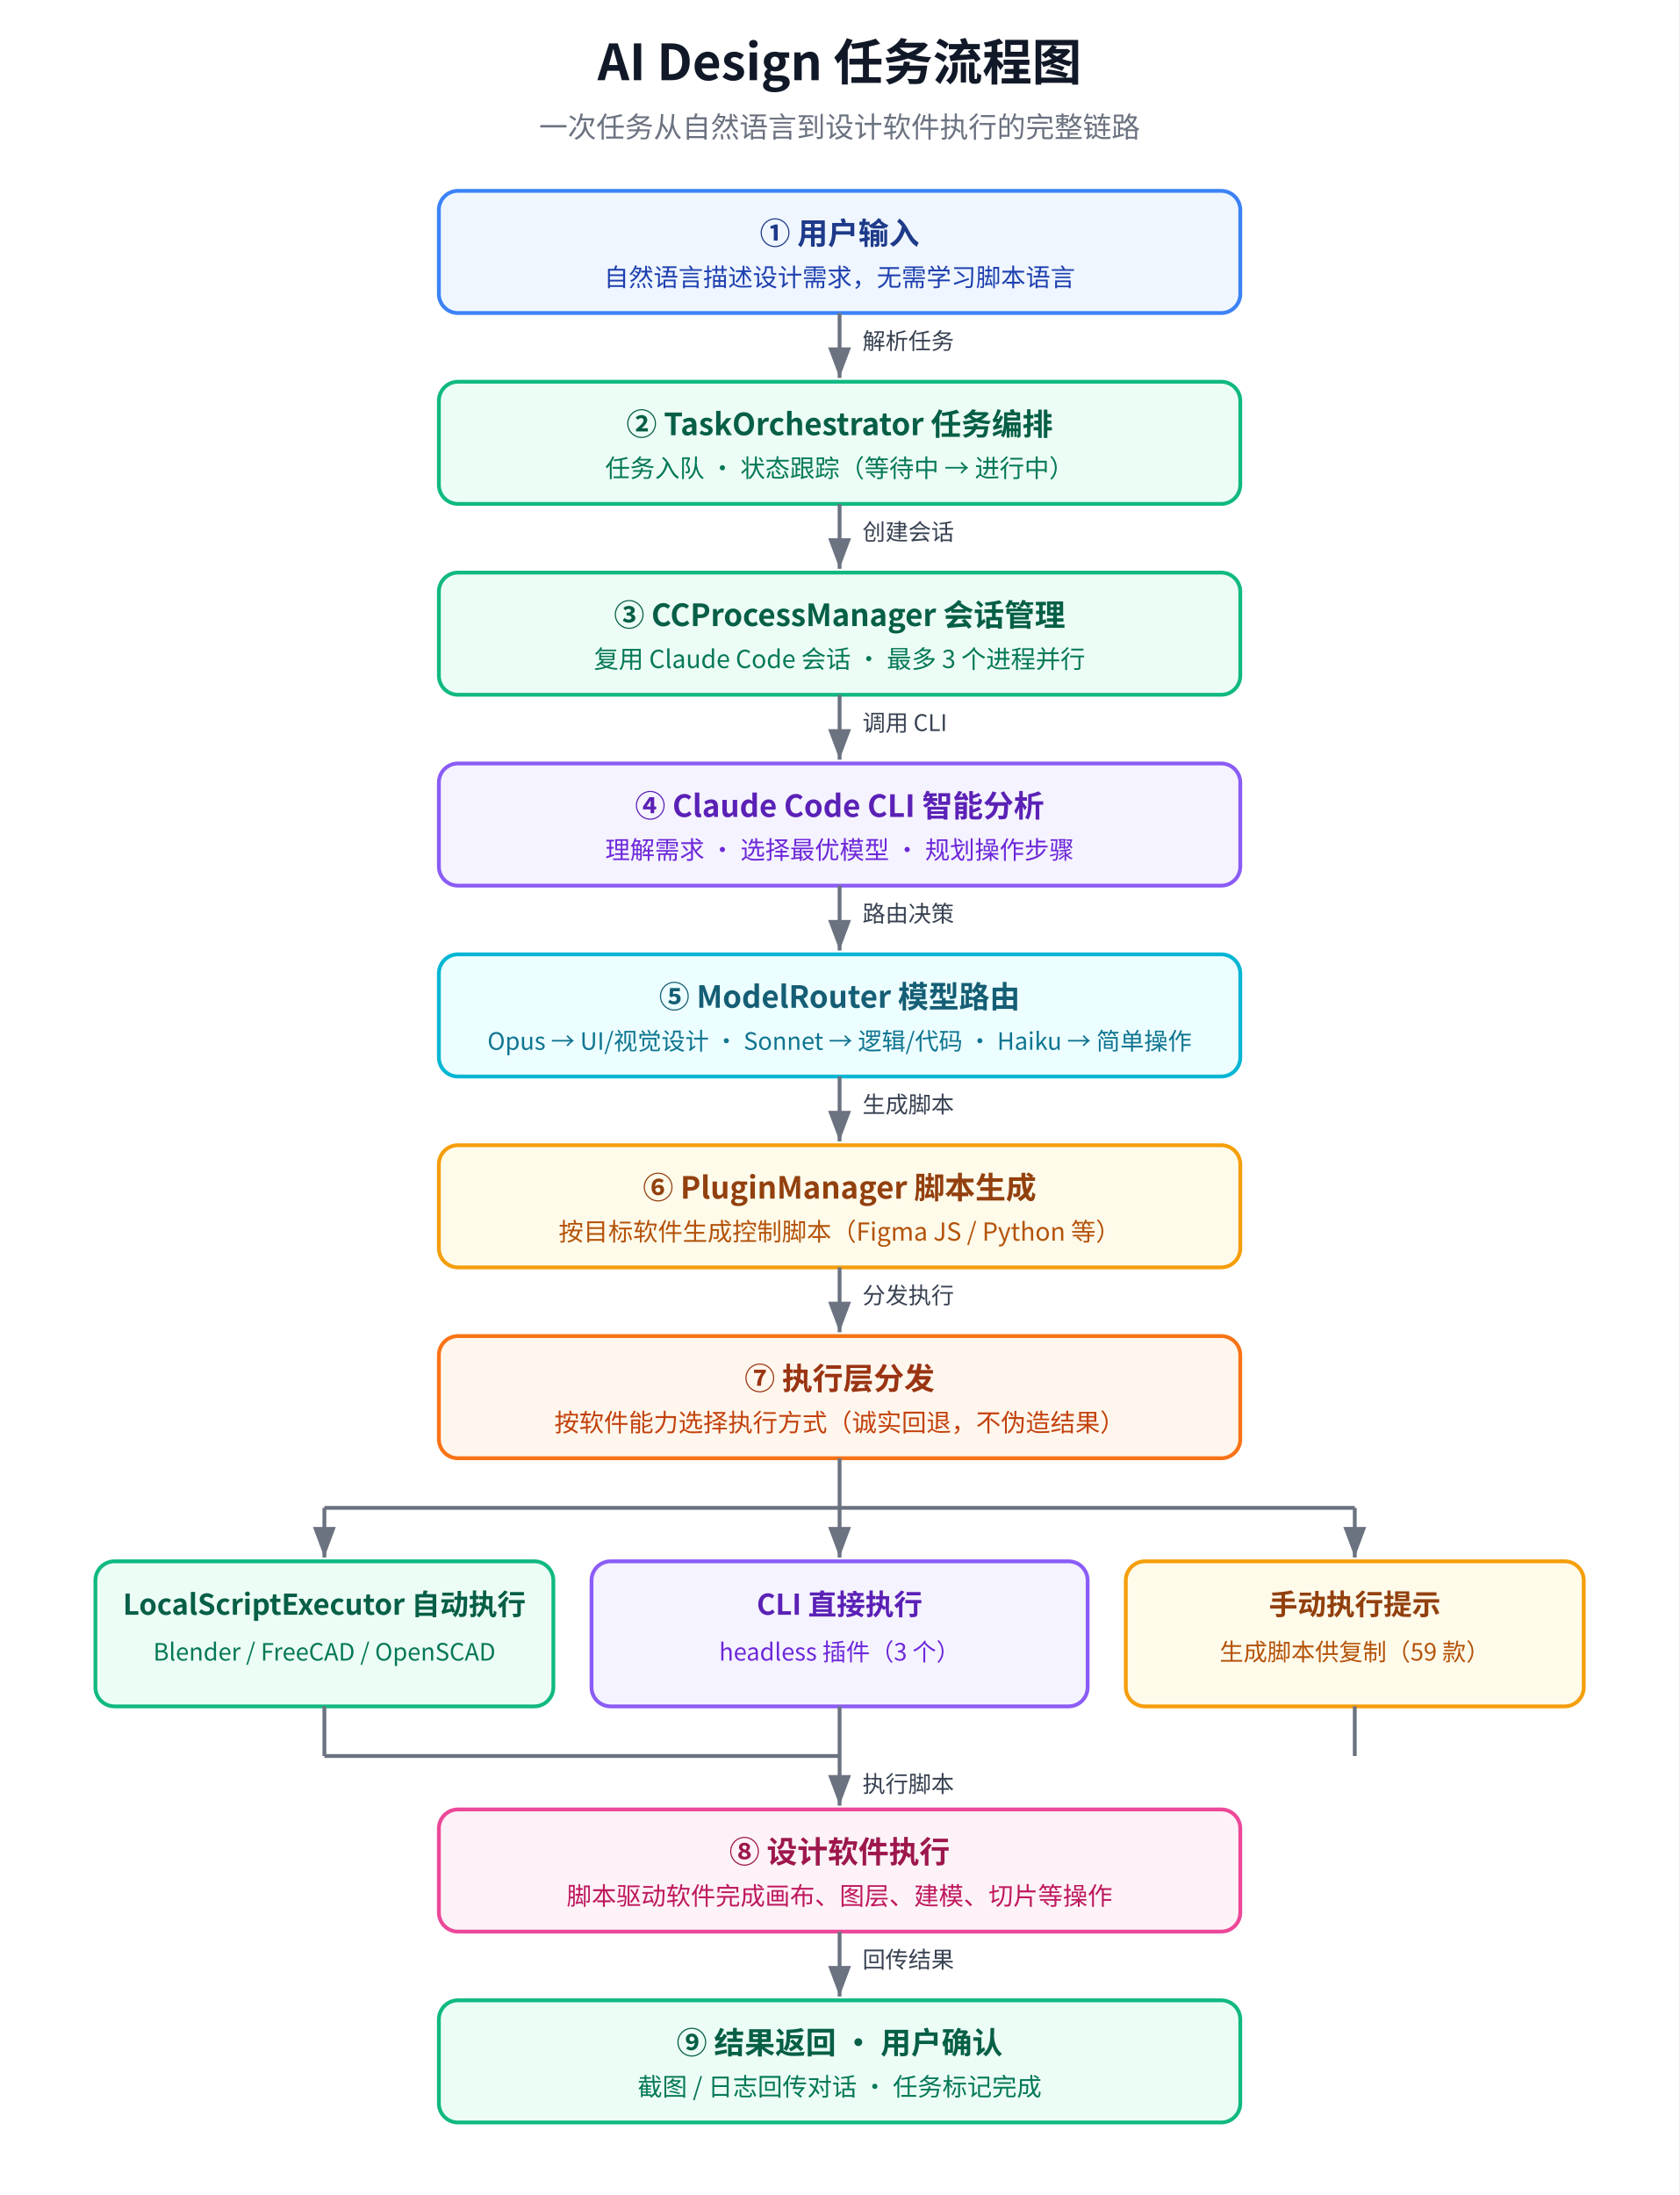
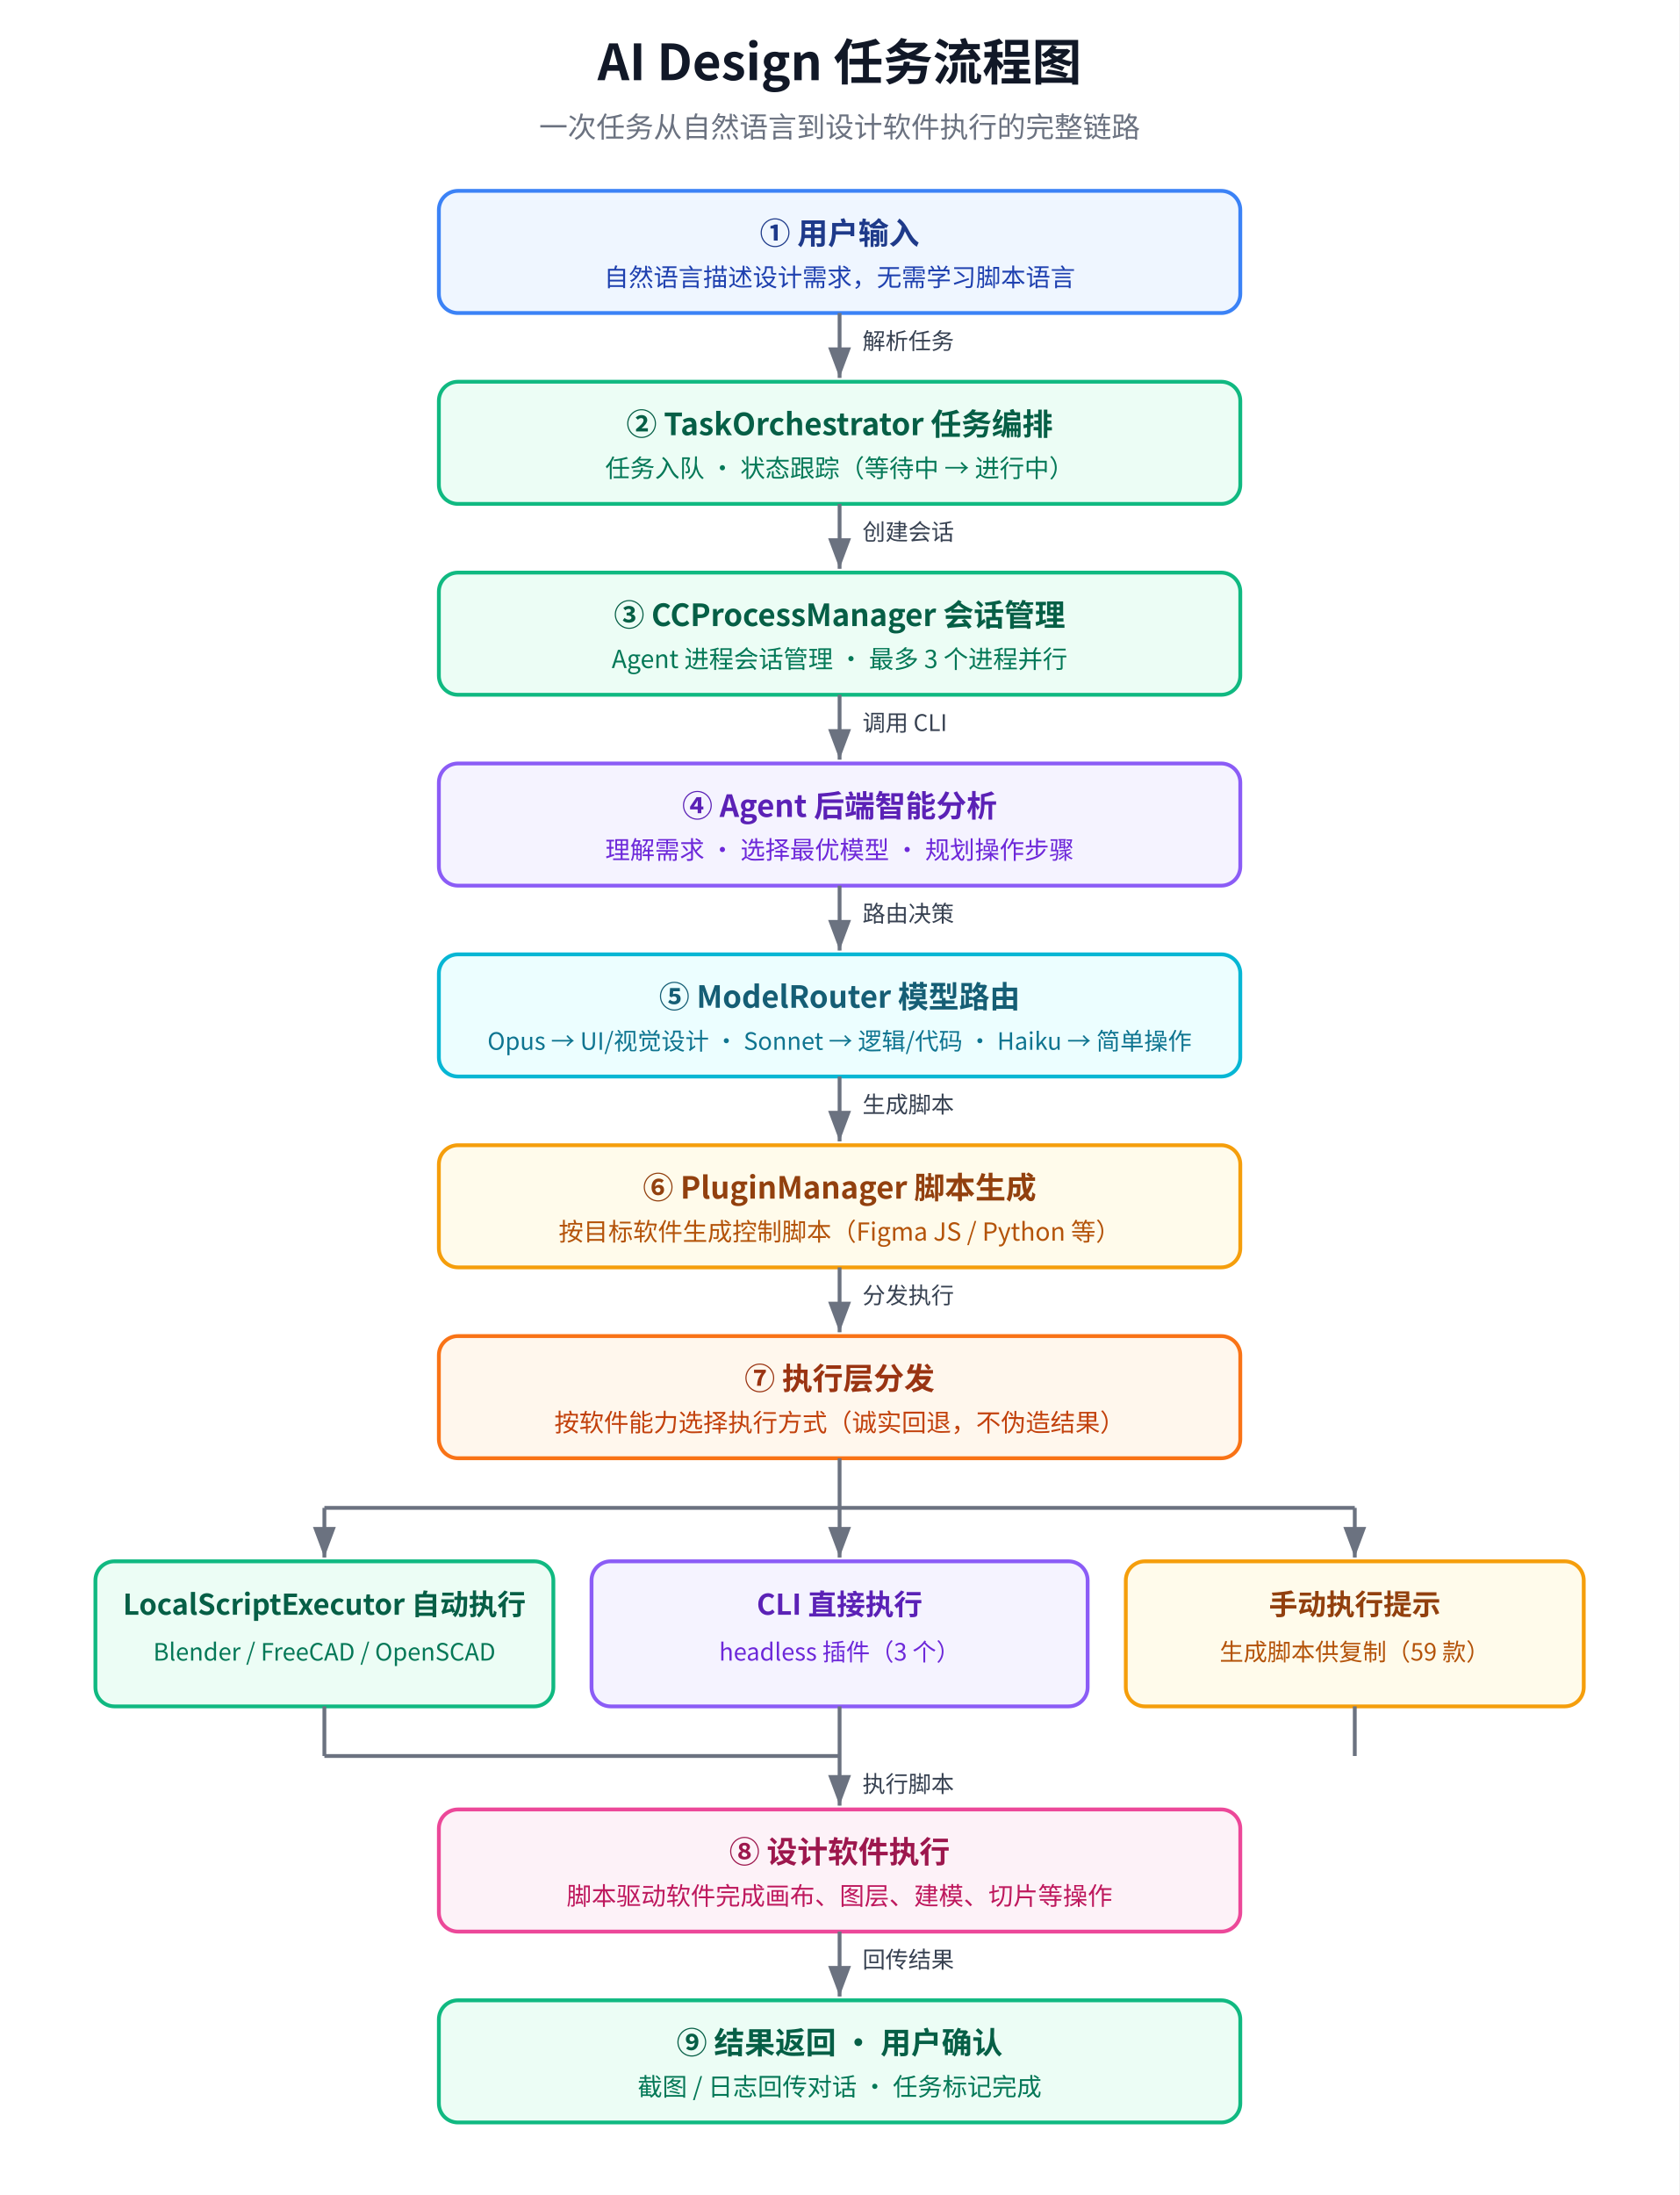
<svg xmlns="http://www.w3.org/2000/svg" width="880" height="1150" viewBox="0 0 880 1150" font-family="'PingFang SC','Microsoft YaHei','Noto Sans CJK SC',Arial,sans-serif">
  <defs>
    <marker id="arrow" markerWidth="10" markerHeight="10" refX="8" refY="3" orient="auto">
      <path d="M0,0 L8,3 L0,6 Z" fill="#6b7280" />
    </marker>
    <style>
      .halo { paint-order: stroke; stroke: #ffffff; stroke-width: 4px; }
    </style>
  </defs>
  <rect width="880" height="1150" fill="#ffffff" />
  <text x="440" y="42" font-size="26" font-weight="bold" fill="#111827" text-anchor="middle">AI Design 任务流程图</text>
  <text x="440" y="72" font-size="15" fill="#6b7280" text-anchor="middle">一次任务从自然语言到设计软件执行的完整链路</text>
  <rect x="230" y="100" width="420" height="64" rx="10" fill="#eff6ff" stroke="#3b82f6" stroke-width="2" />
  <text x="440" y="128" font-size="16" font-weight="bold" fill="#1e3a8a" text-anchor="middle">① 用户输入</text>
  <text x="440" y="150" font-size="13" fill="#1e40af" text-anchor="middle">自然语言描述设计需求，无需学习脚本语言</text>
  <line x1="440" y1="164" x2="440" y2="198" stroke="#6b7280" stroke-width="2" marker-end="url(#arrow)" />
  <text class="halo" x="452" y="183" font-size="12" fill="#374151">解析任务</text>
  <rect x="230" y="200" width="420" height="64" rx="10" fill="#ecfdf5" stroke="#10b981" stroke-width="2" />
  <text x="440" y="228" font-size="16" font-weight="bold" fill="#065f46" text-anchor="middle">② TaskOrchestrator 任务编排</text>
  <text x="440" y="250" font-size="13" fill="#047857" text-anchor="middle">任务入队 · 状态跟踪（等待中 → 进行中）</text>
  <line x1="440" y1="264" x2="440" y2="298" stroke="#6b7280" stroke-width="2" marker-end="url(#arrow)" />
  <text class="halo" x="452" y="283" font-size="12" fill="#374151">创建会话</text>
  <rect x="230" y="300" width="420" height="64" rx="10" fill="#ecfdf5" stroke="#10b981" stroke-width="2" />
  <text x="440" y="328" font-size="16" font-weight="bold" fill="#065f46" text-anchor="middle">③ CCProcessManager 会话管理</text>
-   <text x="440" y="350" font-size="13" fill="#047857" text-anchor="middle">复用 Claude Code 会话 · 最多 3 个进程并行</text>
+   <text x="440" y="350" font-size="13" fill="#047857" text-anchor="middle">Agent 进程会话管理 · 最多 3 个进程并行</text>
  <line x1="440" y1="364" x2="440" y2="398" stroke="#6b7280" stroke-width="2" marker-end="url(#arrow)" />
  <text class="halo" x="452" y="383" font-size="12" fill="#374151">调用 CLI</text>
  <rect x="230" y="400" width="420" height="64" rx="10" fill="#f5f3ff" stroke="#8b5cf6" stroke-width="2" />
-   <text x="440" y="428" font-size="16" font-weight="bold" fill="#5b21b6" text-anchor="middle">④ Claude Code CLI 智能分析</text>
+   <text x="440" y="428" font-size="16" font-weight="bold" fill="#5b21b6" text-anchor="middle">④ Agent 后端智能分析</text>
  <text x="440" y="450" font-size="13" fill="#6d28d9" text-anchor="middle">理解需求 · 选择最优模型 · 规划操作步骤</text>
  <line x1="440" y1="464" x2="440" y2="498" stroke="#6b7280" stroke-width="2" marker-end="url(#arrow)" />
  <text class="halo" x="452" y="483" font-size="12" fill="#374151">路由决策</text>
  <rect x="230" y="500" width="420" height="64" rx="10" fill="#ecfeff" stroke="#06b6d4" stroke-width="2" />
  <text x="440" y="528" font-size="16" font-weight="bold" fill="#155e75" text-anchor="middle">⑤ ModelRouter 模型路由</text>
  <text x="440" y="550" font-size="12.5" fill="#0e7490" text-anchor="middle">Opus → UI/视觉设计 · Sonnet → 逻辑/代码 · Haiku → 简单操作</text>
  <line x1="440" y1="564" x2="440" y2="598" stroke="#6b7280" stroke-width="2" marker-end="url(#arrow)" />
  <text class="halo" x="452" y="583" font-size="12" fill="#374151">生成脚本</text>
  <rect x="230" y="600" width="420" height="64" rx="10" fill="#fffbeb" stroke="#f59e0b" stroke-width="2" />
  <text x="440" y="628" font-size="16" font-weight="bold" fill="#92400e" text-anchor="middle">⑥ PluginManager 脚本生成</text>
  <text x="440" y="650" font-size="13" fill="#b45309" text-anchor="middle">按目标软件生成控制脚本（Figma JS / Python 等）</text>
  <line x1="440" y1="664" x2="440" y2="698" stroke="#6b7280" stroke-width="2" marker-end="url(#arrow)" />
  <text class="halo" x="452" y="683" font-size="12" fill="#374151">分发执行</text>
  <rect x="230" y="700" width="420" height="64" rx="10" fill="#fff7ed" stroke="#f97316" stroke-width="2" />
  <text x="440" y="728" font-size="16" font-weight="bold" fill="#9a3412" text-anchor="middle">⑦ 执行层分发</text>
  <text x="440" y="750" font-size="13" fill="#c2410c" text-anchor="middle">按软件能力选择执行方式（诚实回退，不伪造结果）</text>
  <line x1="440" y1="764" x2="440" y2="790" stroke="#6b7280" stroke-width="2" />
  <line x1="170" y1="790" x2="710" y2="790" stroke="#6b7280" stroke-width="2" />
  <line x1="170" y1="790" x2="170" y2="816" stroke="#6b7280" stroke-width="2" marker-end="url(#arrow)" />
  <line x1="440" y1="790" x2="440" y2="816" stroke="#6b7280" stroke-width="2" marker-end="url(#arrow)" />
  <line x1="710" y1="790" x2="710" y2="816" stroke="#6b7280" stroke-width="2" marker-end="url(#arrow)" />
  <rect x="50" y="818" width="240" height="76" rx="10" fill="#ecfdf5" stroke="#10b981" stroke-width="2" />
  <text x="170" y="846" font-size="15" font-weight="bold" fill="#065f46" text-anchor="middle">LocalScriptExecutor 自动执行</text>
  <text x="170" y="870" font-size="12.5" fill="#047857" text-anchor="middle">Blender / FreeCAD / OpenSCAD</text>
  <rect x="310" y="818" width="260" height="76" rx="10" fill="#f5f3ff" stroke="#8b5cf6" stroke-width="2" />
  <text x="440" y="846" font-size="15" font-weight="bold" fill="#5b21b6" text-anchor="middle">CLI 直接执行</text>
  <text x="440" y="870" font-size="12.5" fill="#6d28d9" text-anchor="middle">headless 插件（3 个）</text>
  <rect x="590" y="818" width="240" height="76" rx="10" fill="#fffbeb" stroke="#f59e0b" stroke-width="2" />
  <text x="710" y="846" font-size="15" font-weight="bold" fill="#92400e" text-anchor="middle">手动执行提示</text>
  <text x="710" y="870" font-size="12.5" fill="#b45309" text-anchor="middle">生成脚本供复制（59 款）</text>
  <line x1="170" y1="894" x2="170" y2="920" stroke="#6b7280" stroke-width="2" />
  <line x1="440" y1="894" x2="440" y2="920" stroke="#6b7280" stroke-width="2" />
  <line x1="710" y1="894" x2="710" y2="920" stroke="#6b7280" stroke-width="2" />
  <line x1="170" y1="920" x2="440" y2="920" stroke="#6b7280" stroke-width="2" />
  <line x1="440" y1="920" x2="440" y2="946" stroke="#6b7280" stroke-width="2" marker-end="url(#arrow)" />
  <text class="halo" x="452" y="939" font-size="12" fill="#374151">执行脚本</text>
  <rect x="230" y="948" width="420" height="64" rx="10" fill="#fdf2f8" stroke="#ec4899" stroke-width="2" />
  <text x="440" y="976" font-size="16" font-weight="bold" fill="#9d174d" text-anchor="middle">⑧ 设计软件执行</text>
  <text x="440" y="998" font-size="13" fill="#be185d" text-anchor="middle">脚本驱动软件完成画布、图层、建模、切片等操作</text>
  <line x1="440" y1="1012" x2="440" y2="1046" stroke="#6b7280" stroke-width="2" marker-end="url(#arrow)" />
  <text class="halo" x="452" y="1031" font-size="12" fill="#374151">回传结果</text>
  <rect x="230" y="1048" width="420" height="64" rx="10" fill="#ecfdf5" stroke="#10b981" stroke-width="2" />
  <text x="440" y="1076" font-size="16" font-weight="bold" fill="#065f46" text-anchor="middle">⑨ 结果返回 · 用户确认</text>
  <text x="440" y="1098" font-size="13" fill="#047857" text-anchor="middle">截图 / 日志回传对话 · 任务标记完成</text>
</svg>
